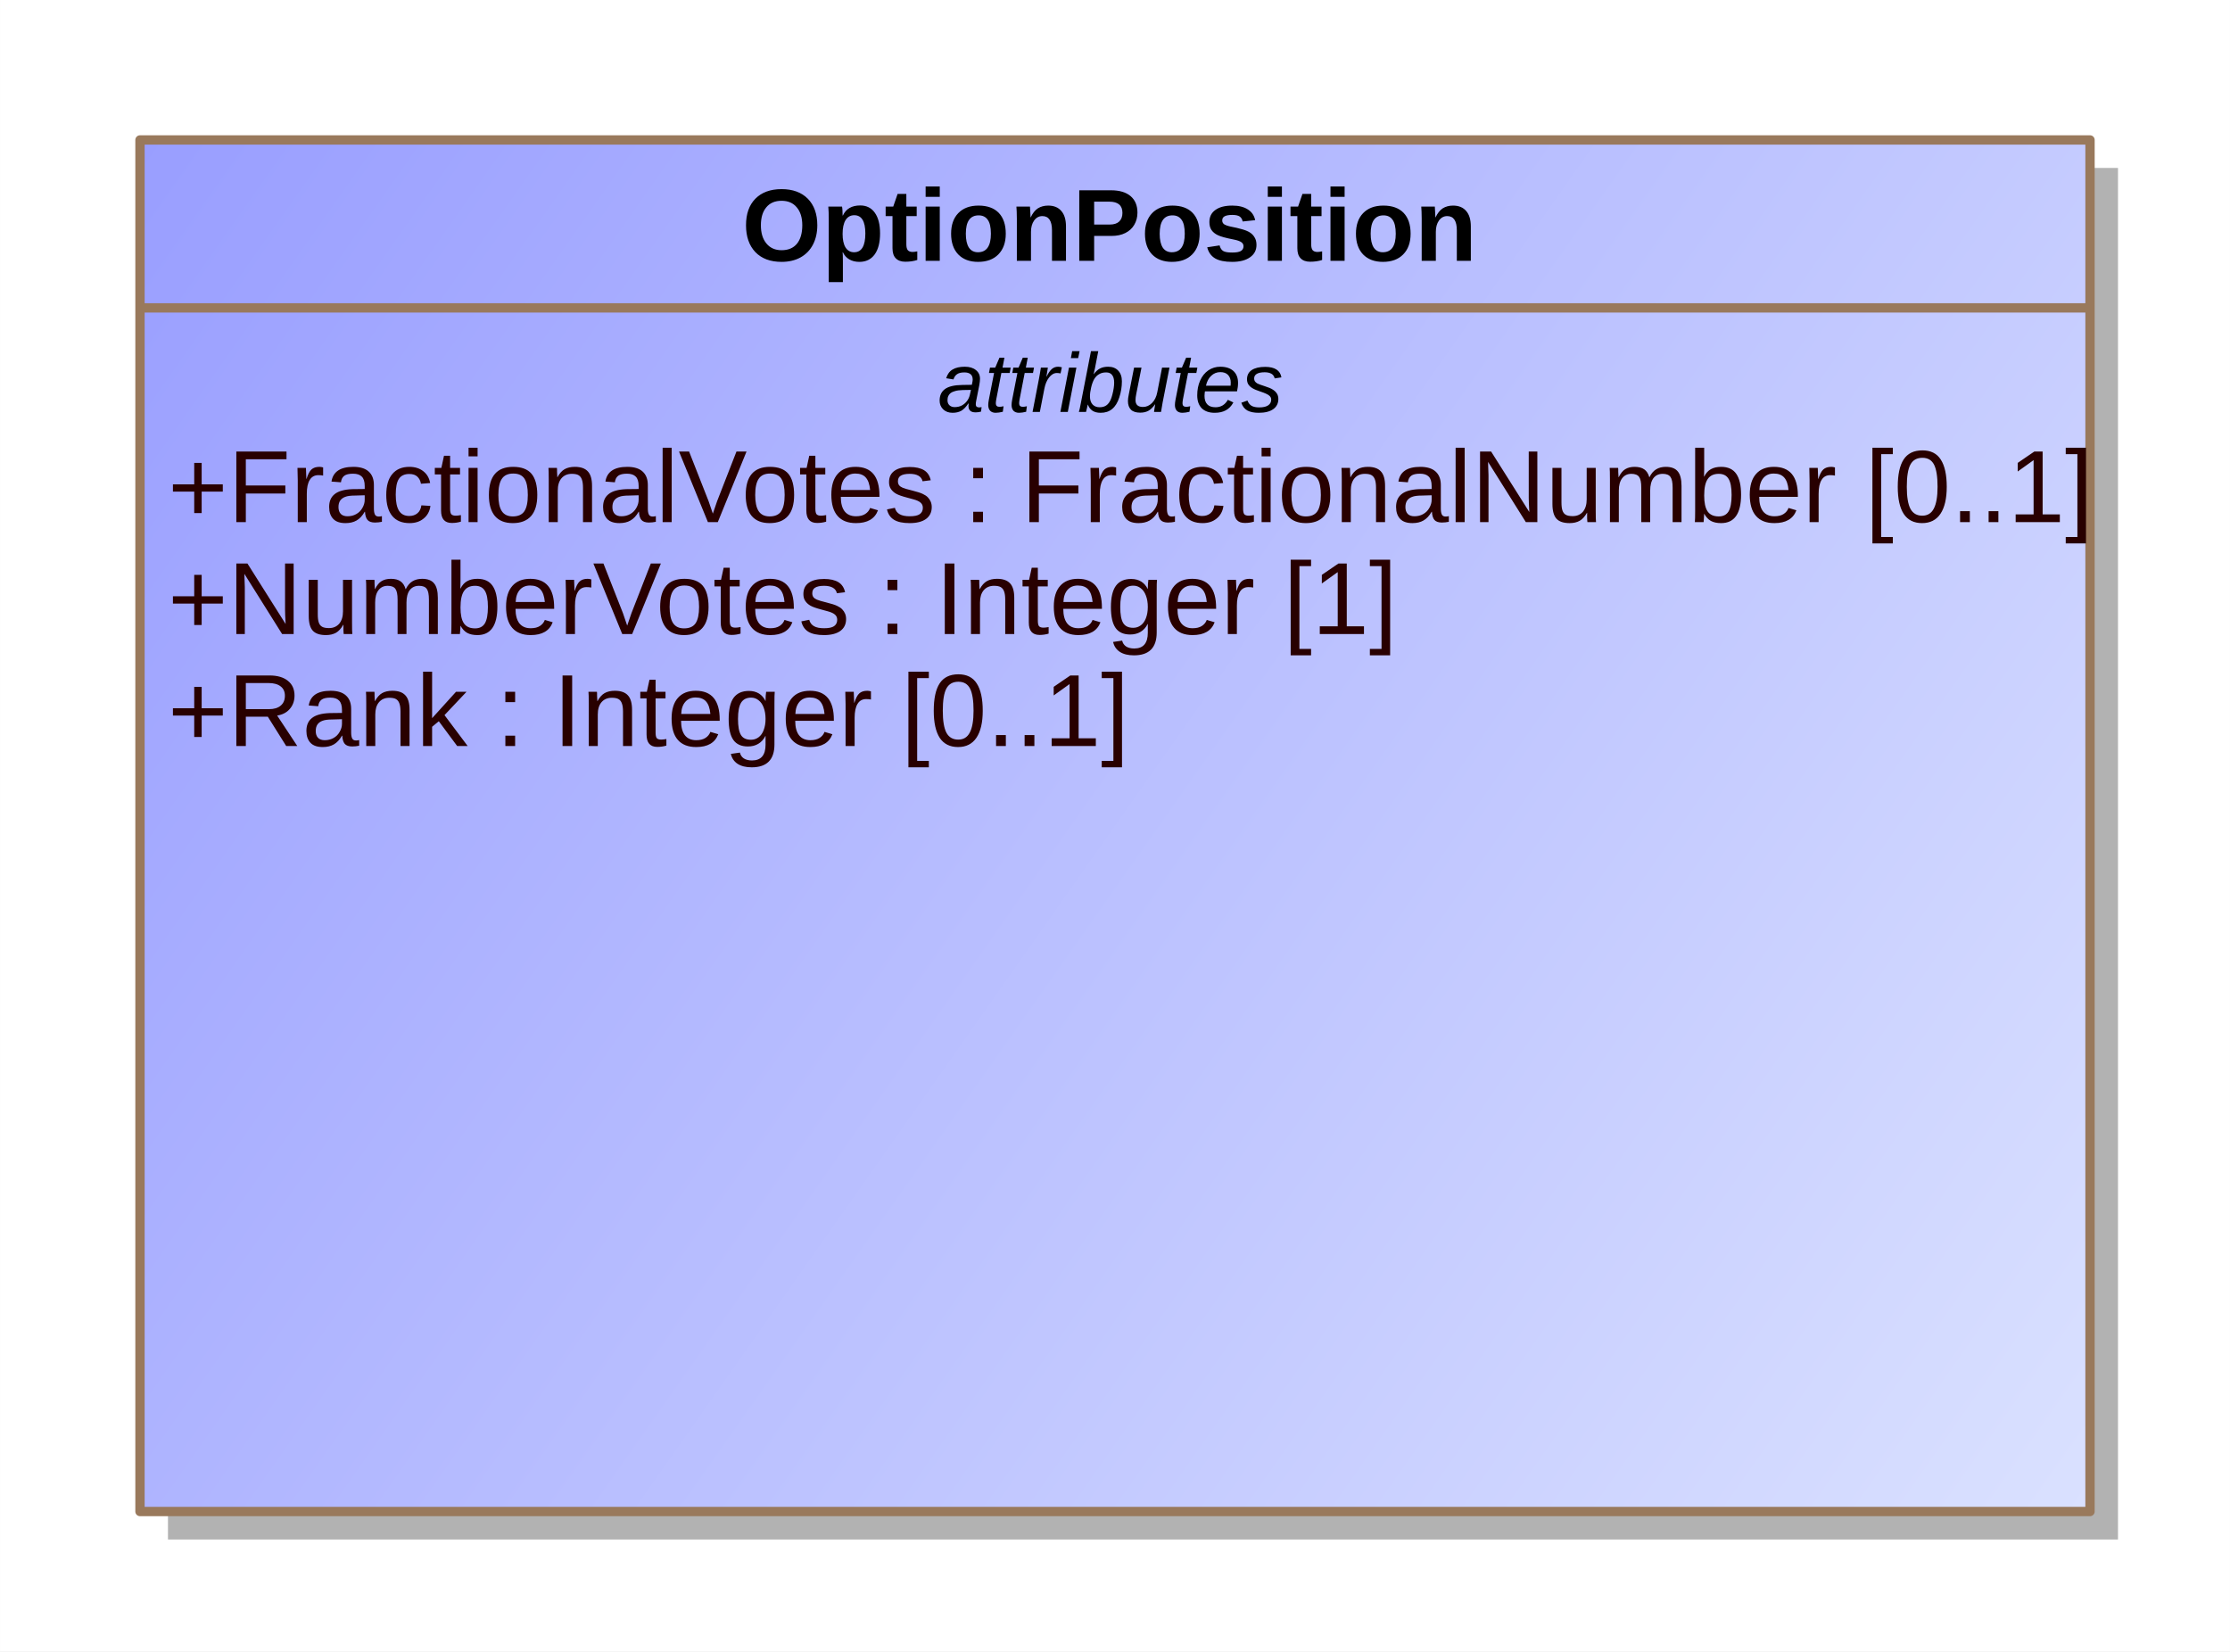
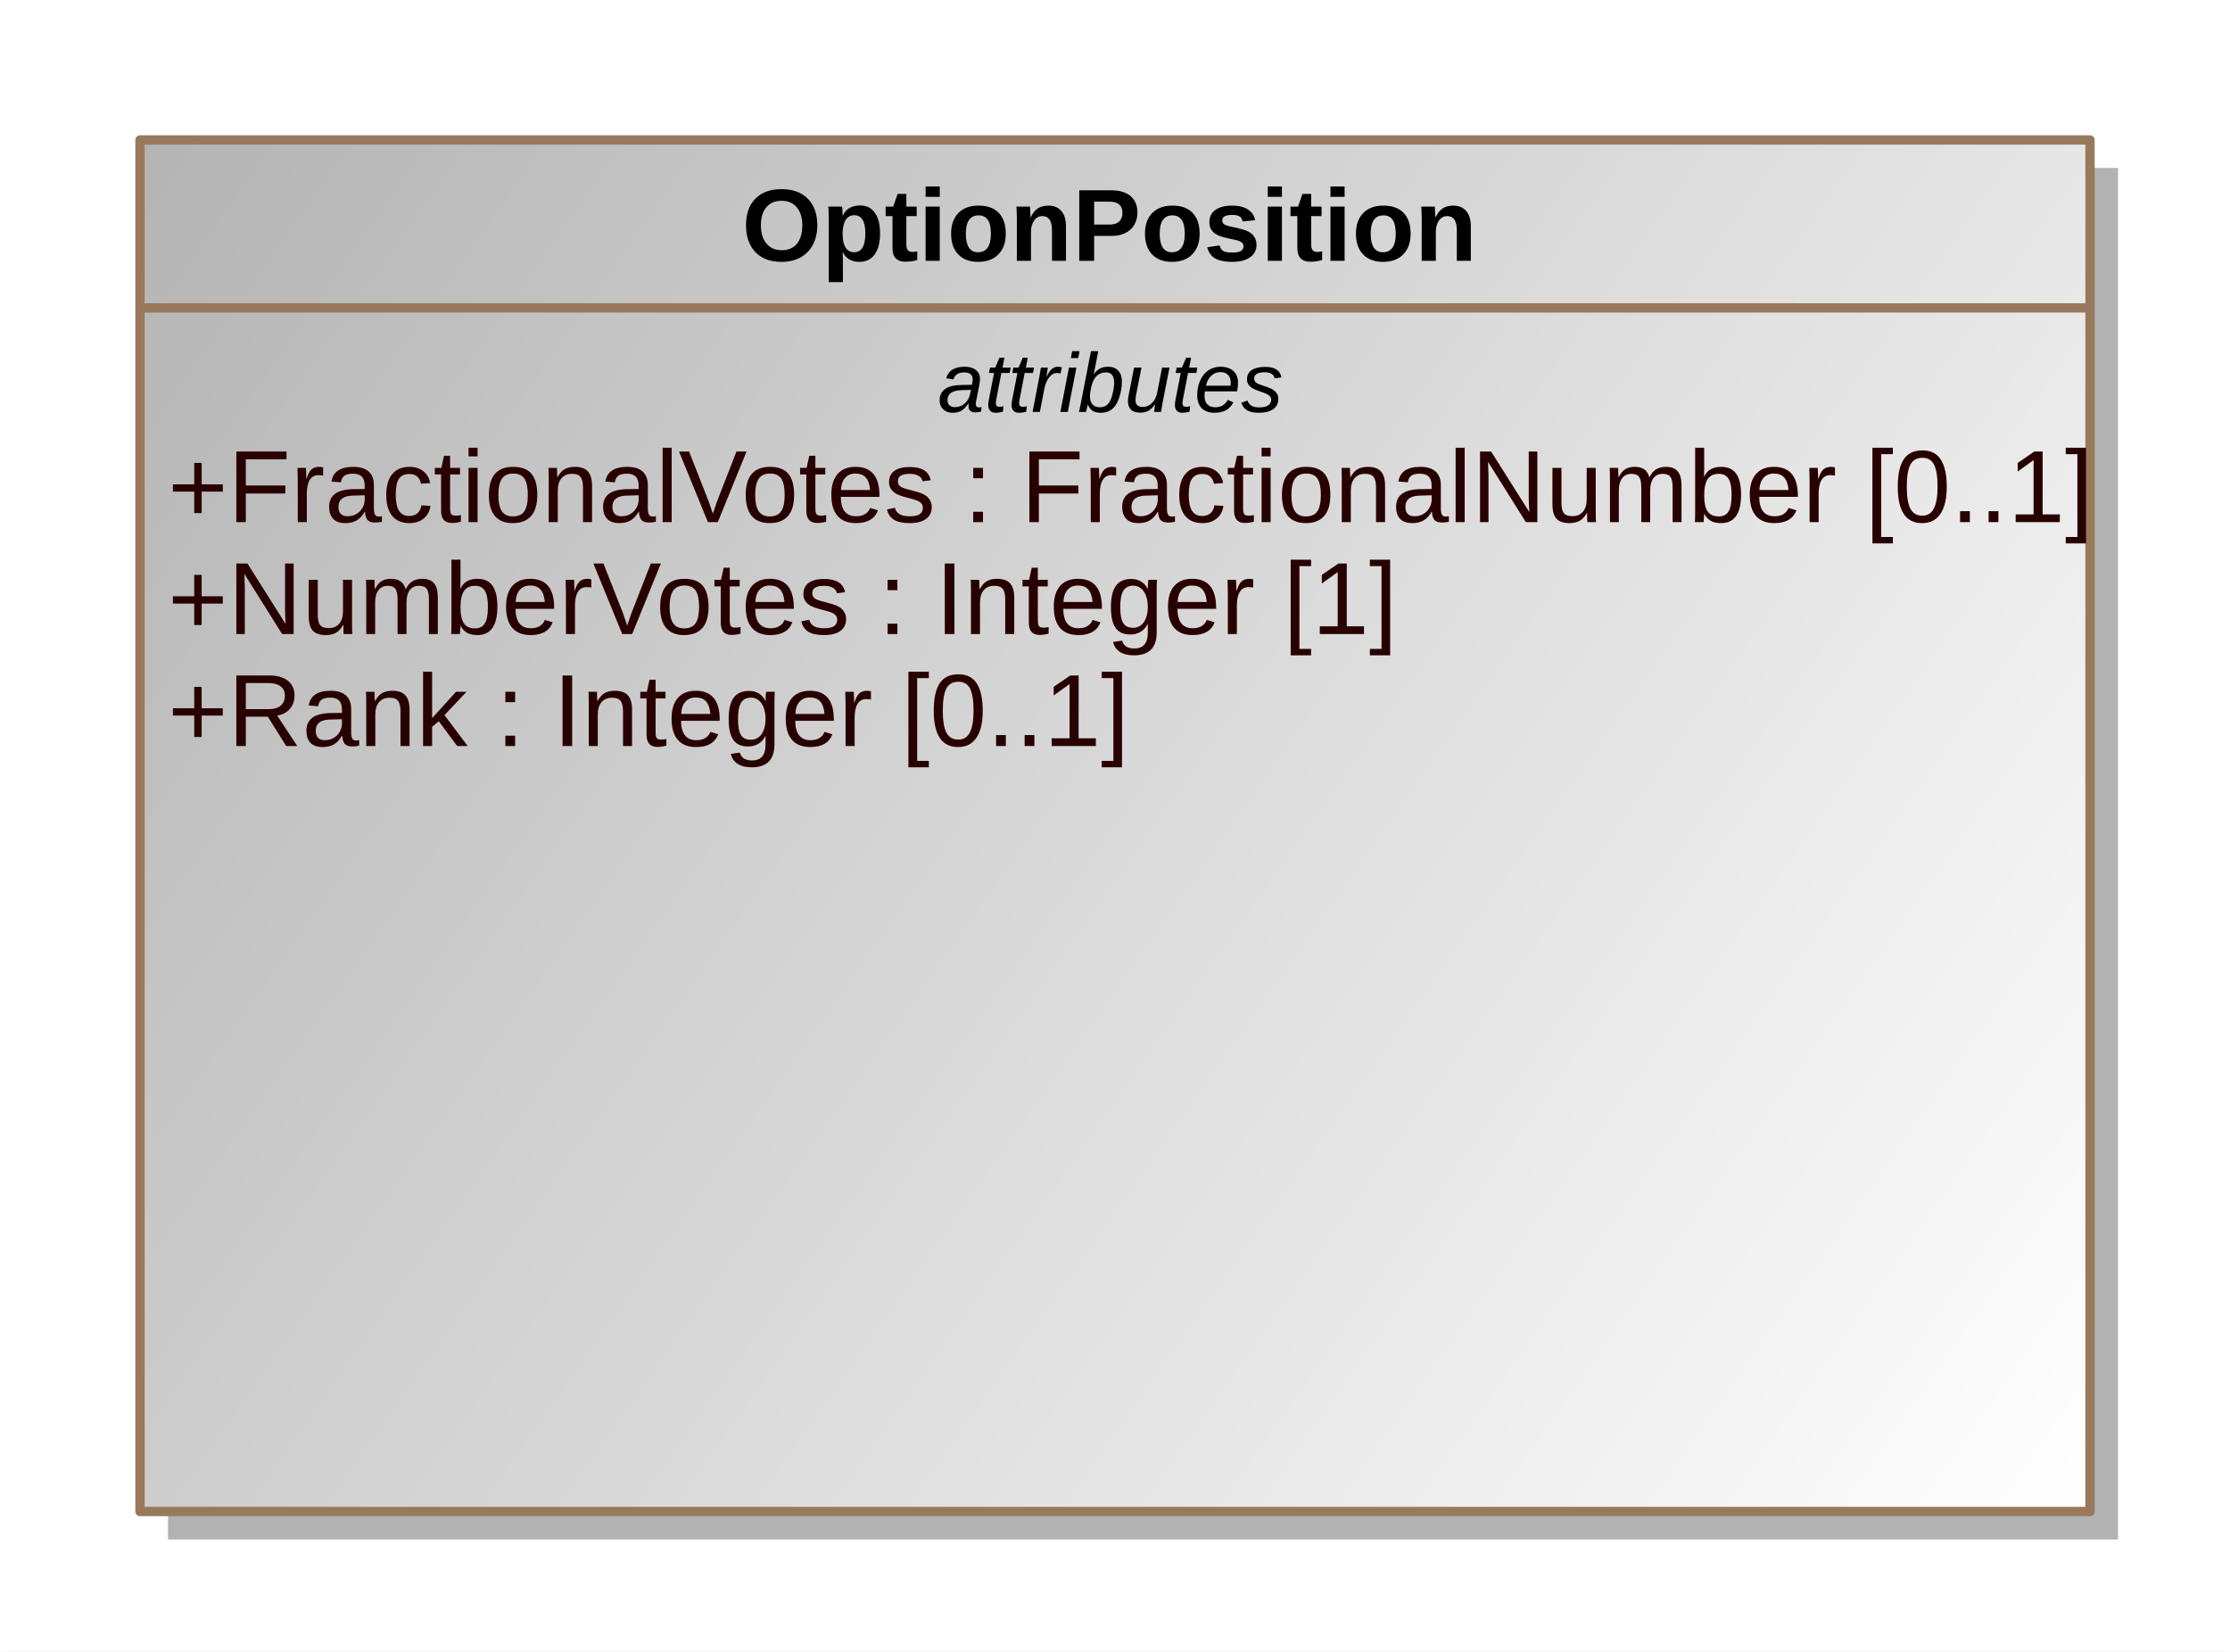
<svg xmlns="http://www.w3.org/2000/svg" fill-opacity="1" color-rendering="auto" color-interpolation="auto" text-rendering="auto" stroke="black" stroke-linecap="square" width="2.49in" stroke-miterlimit="10" shape-rendering="auto" stroke-opacity="1" fill="black" stroke-dasharray="none" font-weight="normal" stroke-width="1" viewBox="0 0 239 177" height="1.844in" font-family="'Arial'" font-style="normal" stroke-linejoin="miter" font-size="12" stroke-dashoffset="0" image-rendering="auto">
  <defs id="genericDefs" />
  <g>
    <defs id="defs1">
-       <linearGradient x1="567" gradientUnits="userSpaceOnUse" x2="776" y1="756" y2="903" id="linearGradient1" spreadMethod="pad">
-         <stop stop-opacity="1" stop-color="rgb(153,158,255)" offset="0%" />
-         <stop stop-opacity="1" stop-color="rgb(218,225,255)" offset="100%" />
+       <linearGradient x1="565" gradientUnits="userSpaceOnUse" x2="774" y1="754" y2="901" id="linearGradient1" spreadMethod="pad">
+         <stop stop-opacity="1" stop-color="rgb(180,180,180)" offset="0%" />
+         <stop stop-opacity="1" stop-color="white" offset="100%" />
      </linearGradient>
      <clipPath clipPathUnits="userSpaceOnUse" id="clipPath1">
        <path d="M0 0 L239 0 L239 177 L0 177 L0 0 Z" />
      </clipPath>
      <clipPath clipPathUnits="userSpaceOnUse" id="clipPath2">
-         <path d="M552 741 L791 741 L791 918 L552 918 L552 741 Z" />
+         <path d="M550 739 L789 739 L789 916 L550 916 L550 739 Z" />
      </clipPath>
    </defs>
    <g fill="white" stroke="white">
      <rect x="0" width="239" height="177" y="0" clip-path="url(#clipPath1)" stroke="none" />
-       <rect x="570" y="759" transform="translate(-552,-741)" clip-path="url(#clipPath2)" fill="rgb(178,178,178)" width="209" text-rendering="geometricPrecision" height="147" stroke="none" />
-       <rect x="567" y="756" transform="translate(-552,-741)" clip-path="url(#clipPath2)" fill="url(#linearGradient1)" width="209" text-rendering="geometricPrecision" height="147" stroke="none" />
+       <rect x="568" y="757" transform="translate(-550,-739)" clip-path="url(#clipPath2)" fill="rgb(178,178,178)" width="209" text-rendering="geometricPrecision" height="147" stroke="none" />
+       <rect x="565" y="754" transform="translate(-550,-739)" clip-path="url(#clipPath2)" fill="url(#linearGradient1)" width="209" text-rendering="geometricPrecision" height="147" stroke="none" />
    </g>
-     <g fill="rgb(153,121,92)" text-rendering="geometricPrecision" transform="translate(-552,-741)" stroke-linecap="butt" stroke="rgb(153,121,92)" stroke-linejoin="round">
-       <rect fill="none" x="567" width="209" height="147" y="756" clip-path="url(#clipPath2)" />
-       <line y2="774" fill="none" x1="567" clip-path="url(#clipPath2)" x2="776" y1="774" />
-       <text x="570" font-size="11" y="820.958" clip-path="url(#clipPath2)" fill="rgb(40,0,0)" stroke="none" space="preserve">+Rank : Integer [0..1]</text>
-       <text x="570" font-size="11" y="808.958" clip-path="url(#clipPath2)" fill="rgb(40,0,0)" stroke="none" space="preserve">+NumberVotes : Integer [1]</text>
-       <text x="570" font-size="11" y="796.958" clip-path="url(#clipPath2)" fill="rgb(40,0,0)" stroke="none" space="preserve">+FractionalVotes : FractionalNumber [0..1]</text>
+     <g fill="rgb(153,121,92)" text-rendering="geometricPrecision" transform="translate(-550,-739)" stroke-linecap="butt" stroke="rgb(153,121,92)" stroke-linejoin="round">
+       <rect fill="none" x="565" width="209" height="147" y="754" clip-path="url(#clipPath2)" />
+       <line y2="772" fill="none" x1="565" clip-path="url(#clipPath2)" x2="774" y1="772" />
+       <text x="568" font-size="11" y="818.958" clip-path="url(#clipPath2)" fill="rgb(40,0,0)" stroke="none" space="preserve">+Rank : Integer [0..1]</text>
+       <text x="568" font-size="11" y="806.958" clip-path="url(#clipPath2)" fill="rgb(40,0,0)" stroke="none" space="preserve">+NumberVotes : Integer [1]</text>
+       <text x="568" font-size="11" y="794.958" clip-path="url(#clipPath2)" fill="rgb(40,0,0)" stroke="none" space="preserve">+FractionalVotes : FractionalNumber [0..1]</text>
    </g>
-     <g font-style="italic" text-rendering="geometricPrecision" font-size="9" transform="translate(-552,-741)" stroke-linecap="butt" stroke-linejoin="round">
-       <text x="652.5" space="preserve" y="785.148" clip-path="url(#clipPath2)" stroke="none">attributes</text>
-       <text x="631.5" font-size="11" y="768.958" clip-path="url(#clipPath2)" font-style="normal" stroke="none" font-weight="bold" space="preserve">OptionPosition</text>
+     <g font-style="italic" text-rendering="geometricPrecision" font-size="9" transform="translate(-550,-739)" stroke-linecap="butt" stroke-linejoin="round">
+       <text x="650.5" space="preserve" y="783.148" clip-path="url(#clipPath2)" stroke="none">attributes</text>
+       <text x="629.5" font-size="11" y="766.958" clip-path="url(#clipPath2)" font-style="normal" stroke="none" font-weight="bold" space="preserve">OptionPosition</text>
    </g>
  </g>
</svg>
